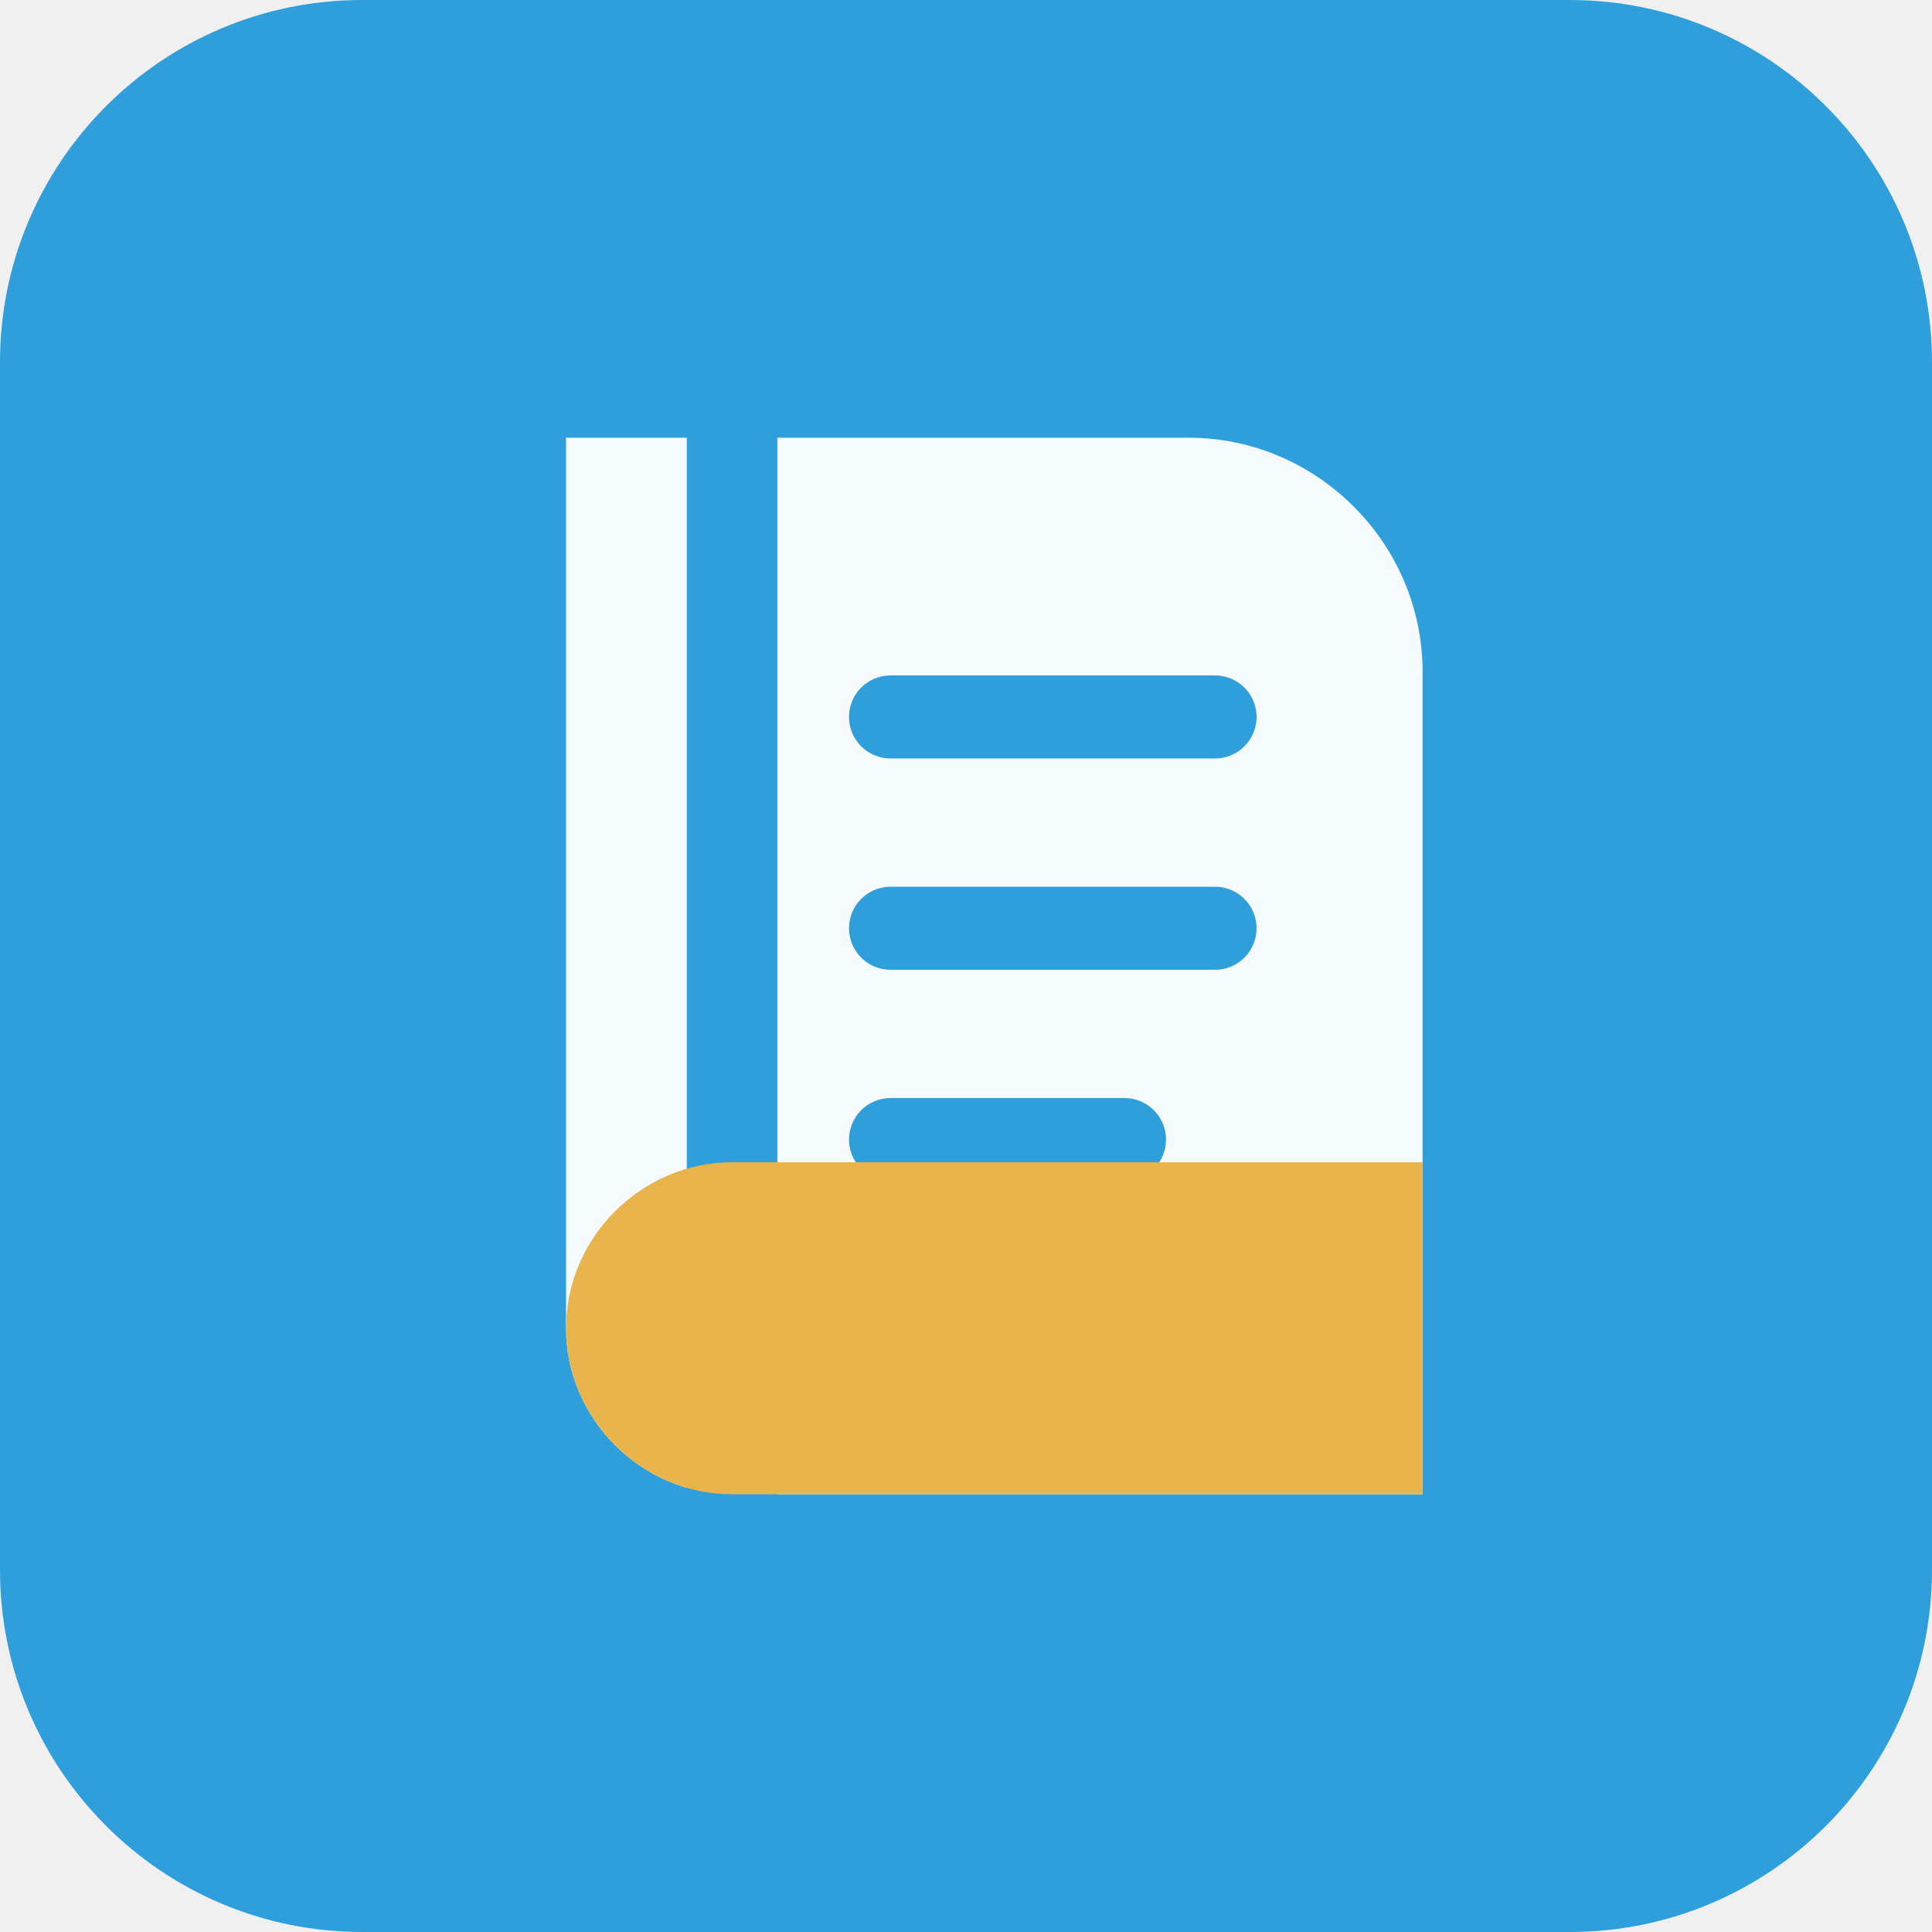
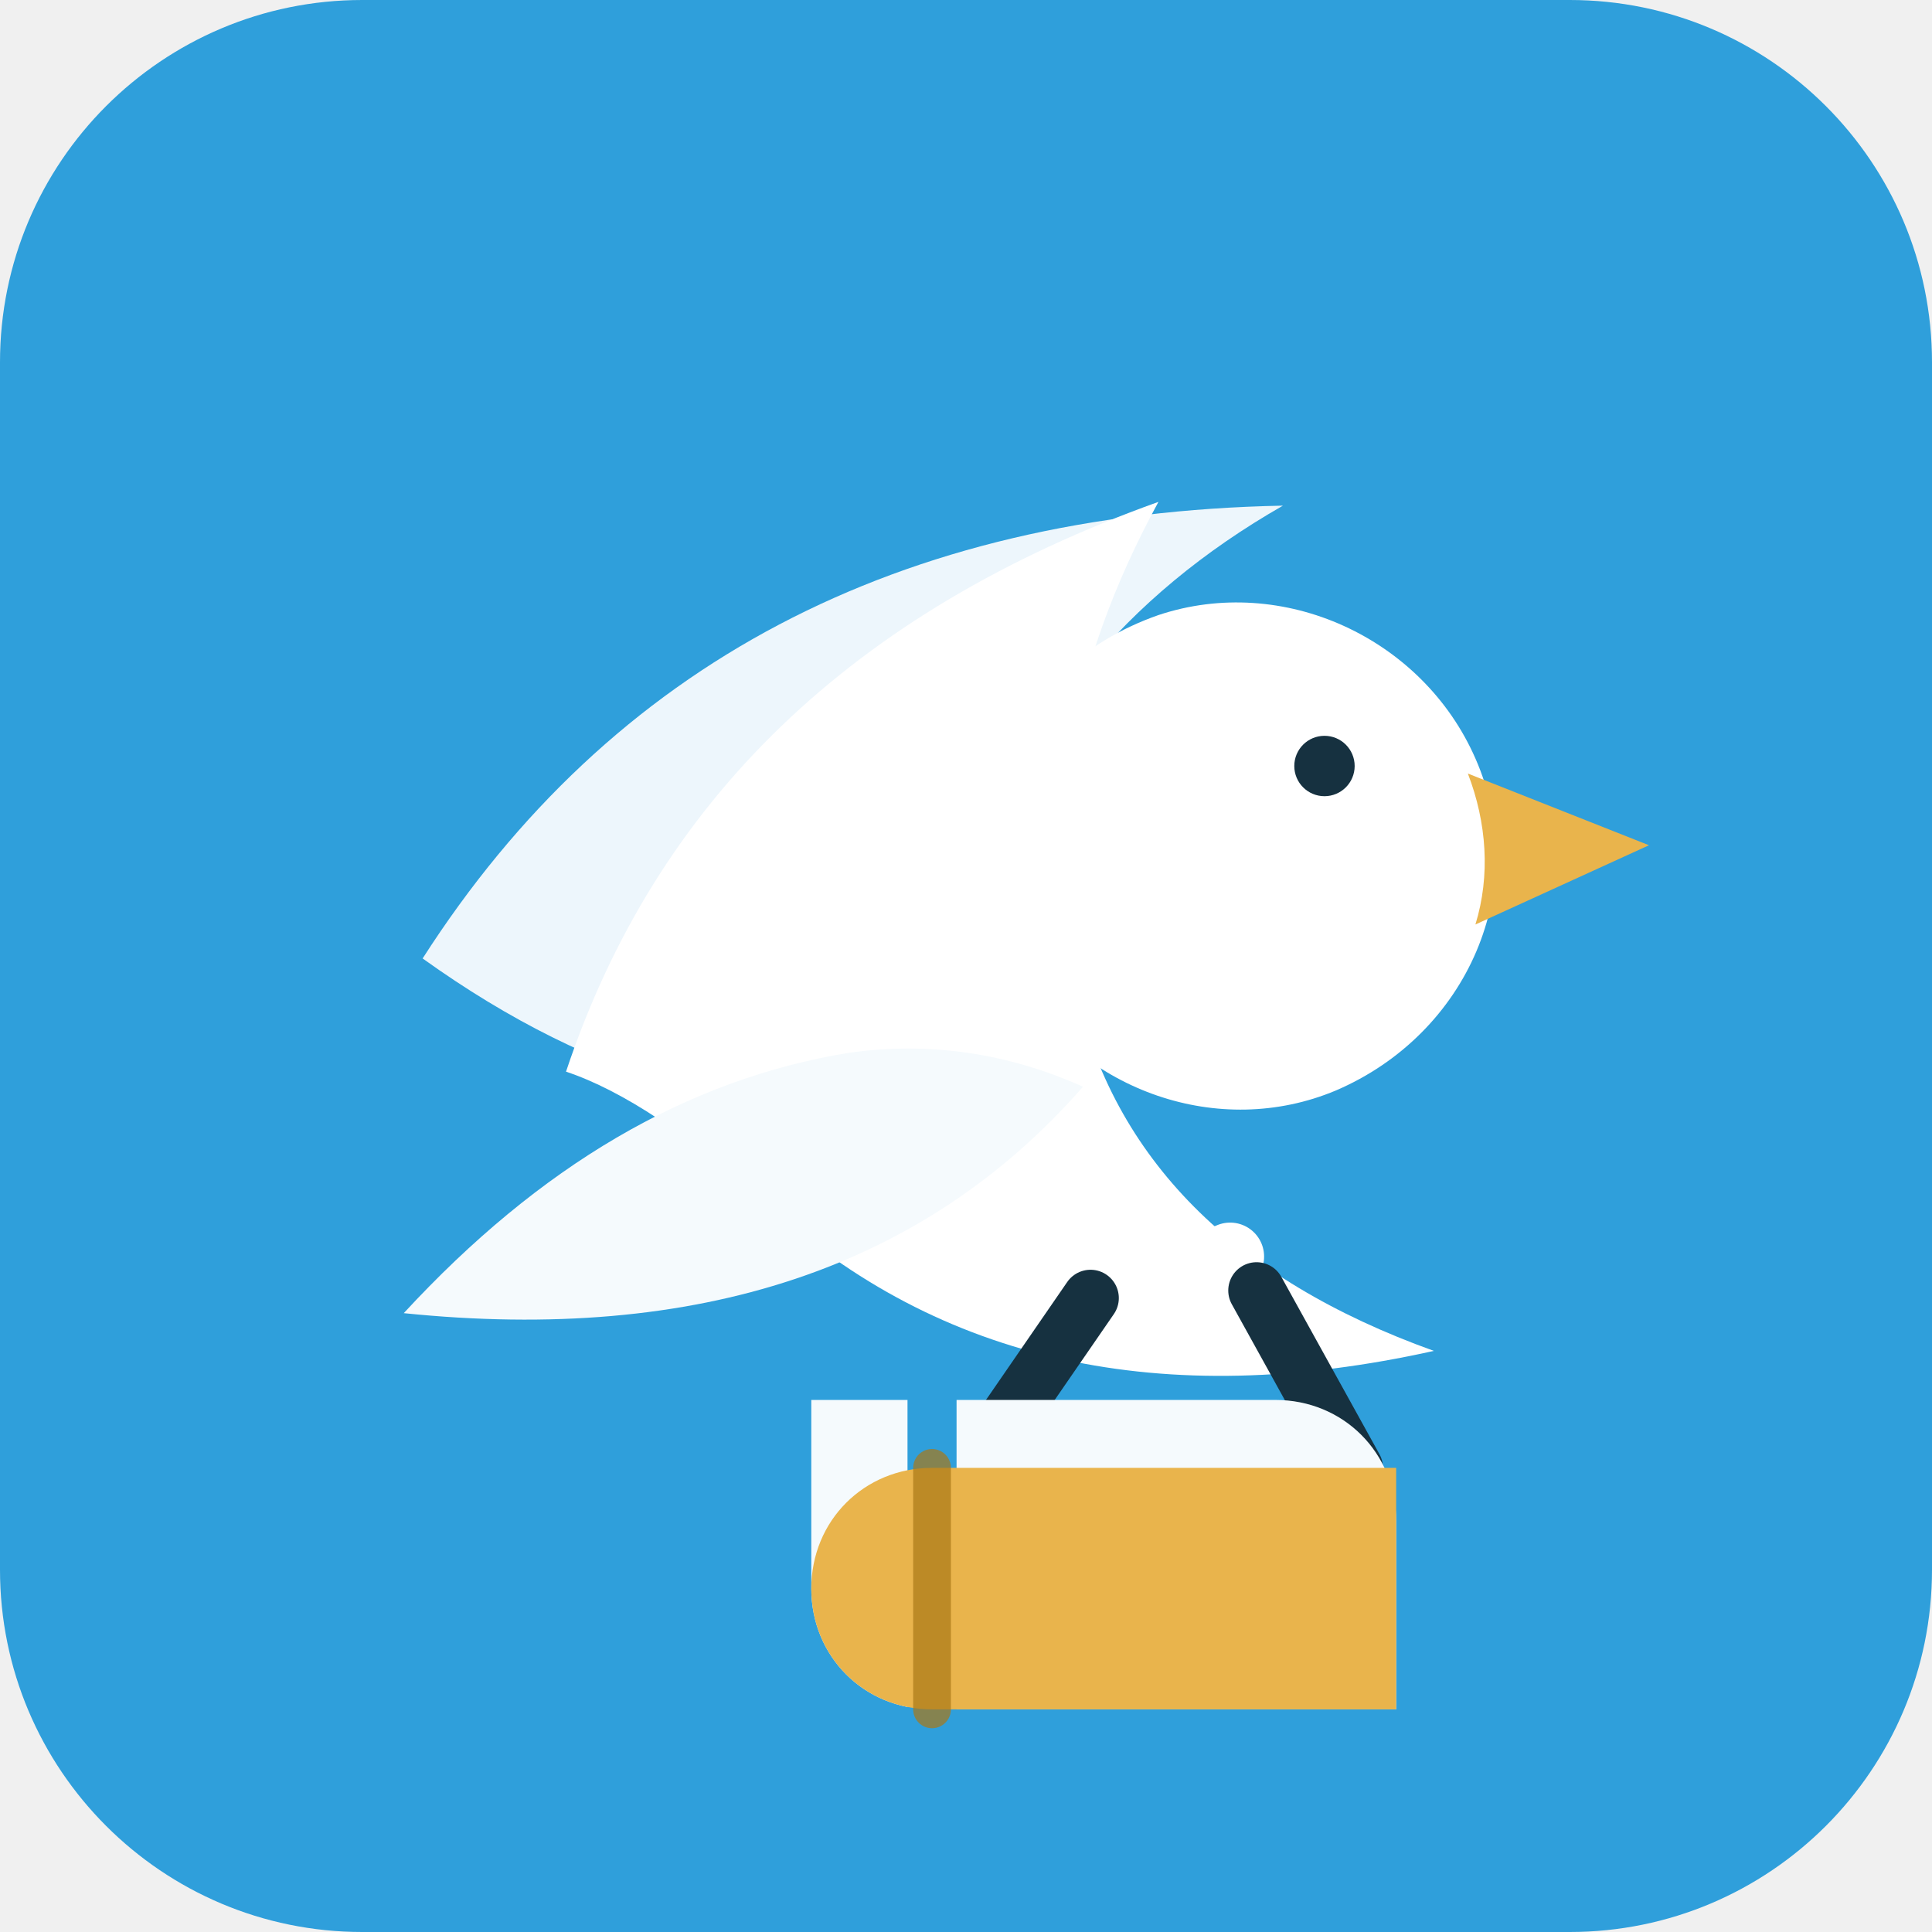
<svg xmlns="http://www.w3.org/2000/svg" viewBox="0 0 512 512">
  <rect width="512" height="512" rx="96" fill="#2F9FDB" />
-   <path d="M150 116h165c34 0 62 28 62 62v218H194c-24 0-44-20-44-44V116z" fill="#F5FAFD" />
-   <path d="M194 116v280" stroke="#2F9FDB" stroke-width="24" stroke-linecap="round" />
-   <path d="M236 190h86M236 246h86M236 302h62" stroke="#2F9FDB" stroke-width="22" stroke-linecap="round" />
-   <path d="M150 352c0-24 20-44 44-44h183v88H194c-24 0-44-20-44-44z" fill="#E9B44C" />
+   <path d="M112 254c50-78 126-118 228-120-42 24-70 58-83 102 48-27 94-36 138-28-39 46-88 74-148 84-44 7-89-5-135-38z" fill="#F5FAFD" opacity=".96" />
+   <path d="M150 284c24-72 76-122 157-151-24 44-31 87-22 129 10 45 42 77 95 96-72 16-131 3-177-39-20-18-38-30-53-35z" fill="#FFFFFF" />
+   <path d="M225 279c-43 7-82 30-118 69 78 8 138-12 180-60-20-9-41-12-62-9z" fill="#F5FAFD" />
+   <path d="M307 163c33-11 70 6 84 38 15 34-2 73-37 88-31 13-67 0-84-28-10-17-12-38-5-57 7-20 22-34 42-41z" fill="#FFFFFF" />
+   <path d="M389 205l48 19-46 21c4-13 3-27-2-40z" fill="#E9B44C" />
+   <circle cx="351" cy="203" r="8" fill="#163140" />
+   <path d="M260 331c23 10 45 11 66 2" stroke="#FFFFFF" stroke-width="18" stroke-linecap="round" />
+   <path d="M289 344l-31 45M333 342l26 47" stroke="#163140" stroke-width="15" stroke-linecap="round" />
+   <path d="M215 371h123c18 0 32 14 32 32v50H247c-18 0-32-14-32-32v-50z" fill="#F5FAFD" />
+   <path d="M247 371v82" stroke="#2F9FDB" stroke-width="13" stroke-linecap="round" />
+   <path d="M278 397h47M278 423h36" stroke="#2F9FDB" stroke-width="12" stroke-linecap="round" />
+   <path d="M215 421c0-18 14-32 32-32h123v64H247c-18 0-32-14-32-32z" fill="#E9B44C" />
+   <path d="M247 389v64" stroke="#A97816" stroke-width="10" stroke-linecap="round" opacity=".7" />
</svg>
